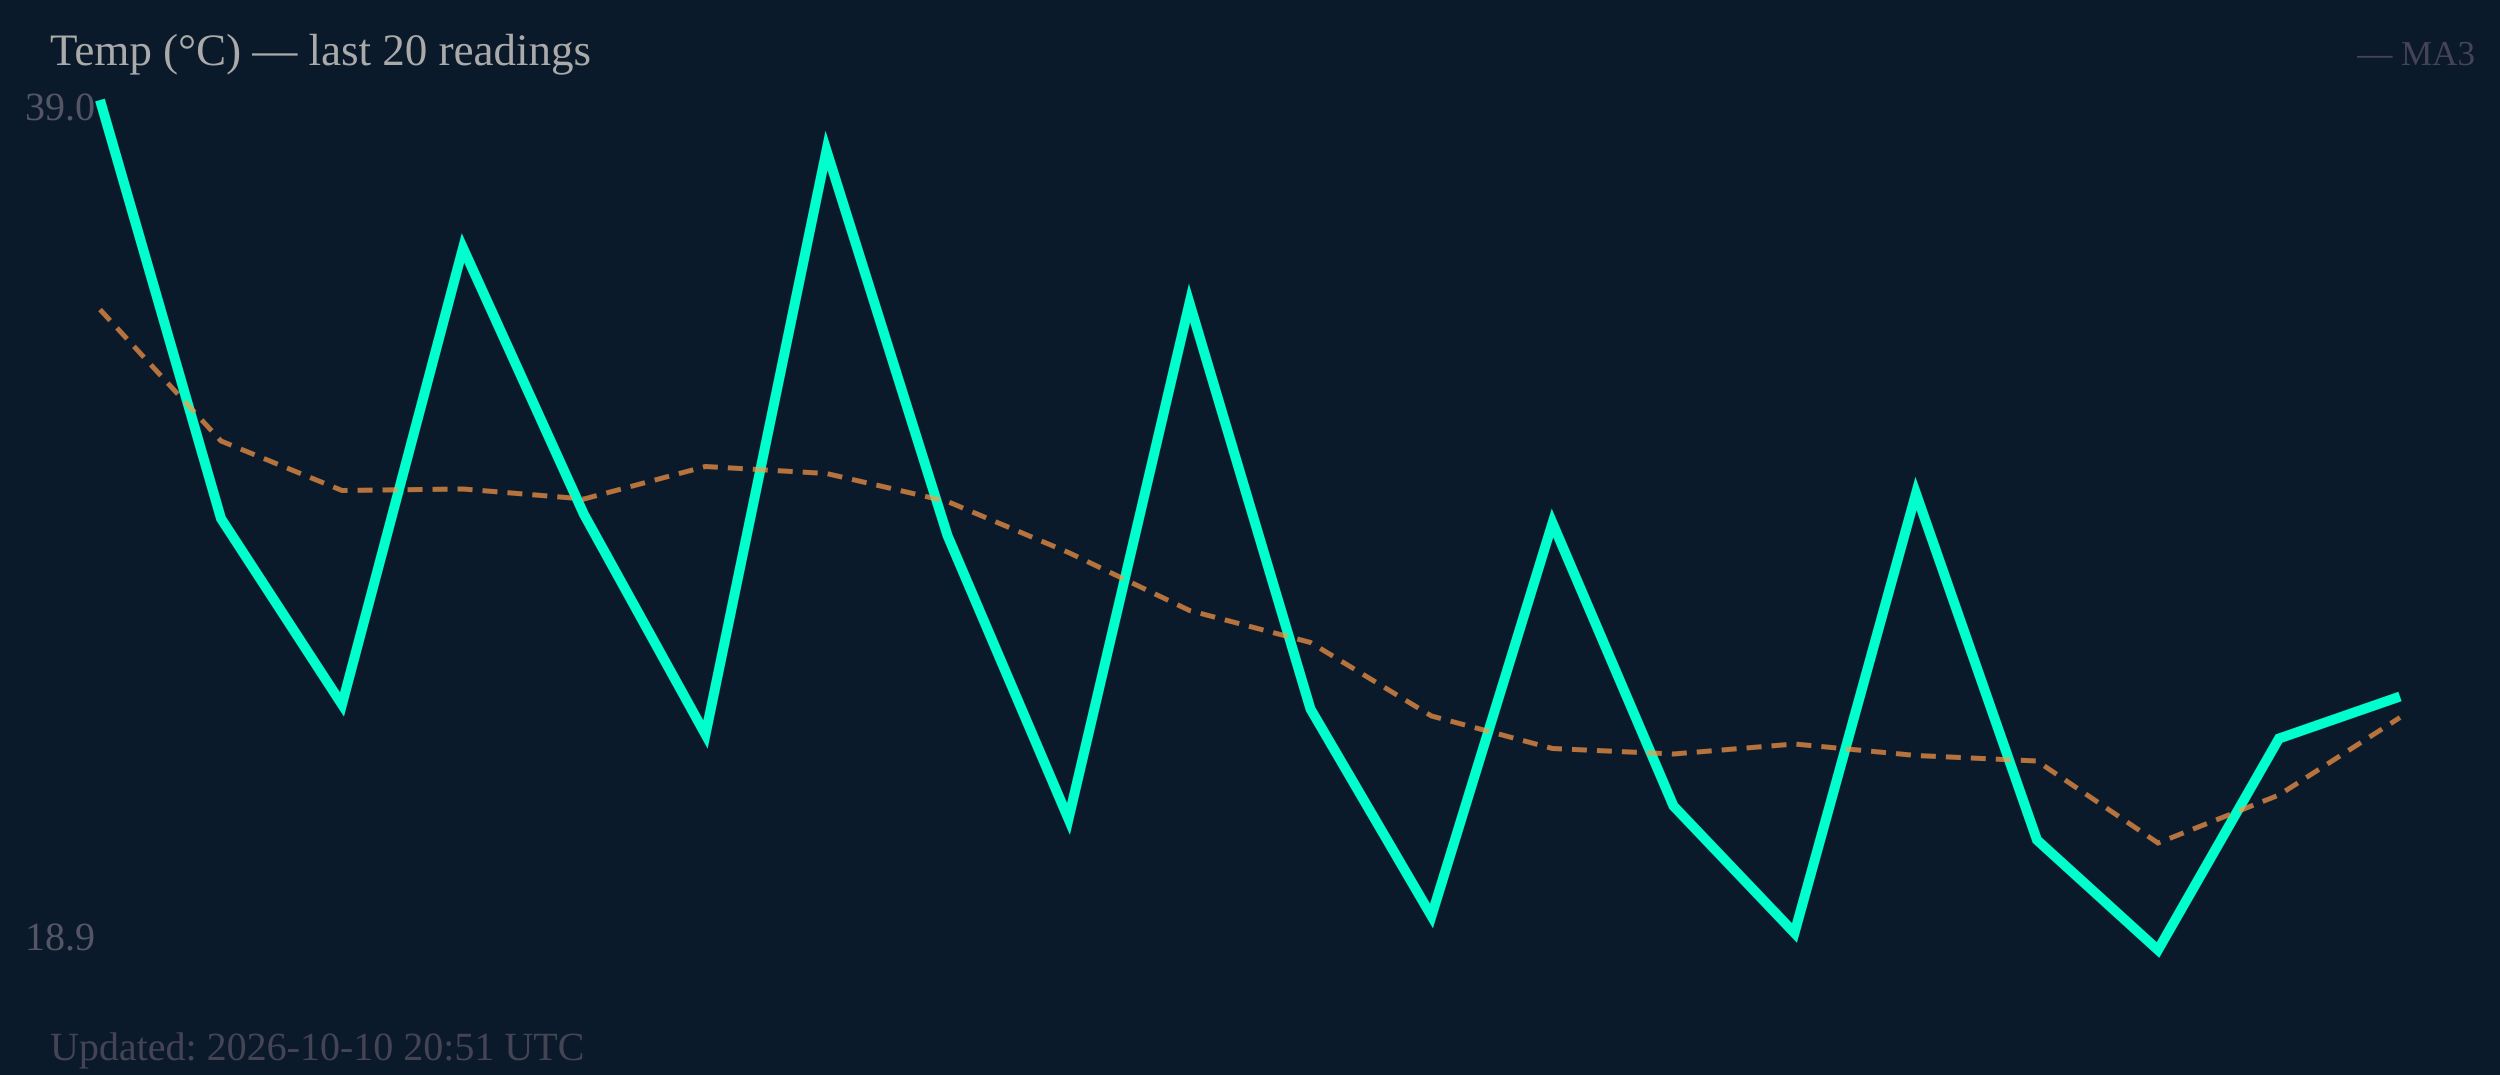
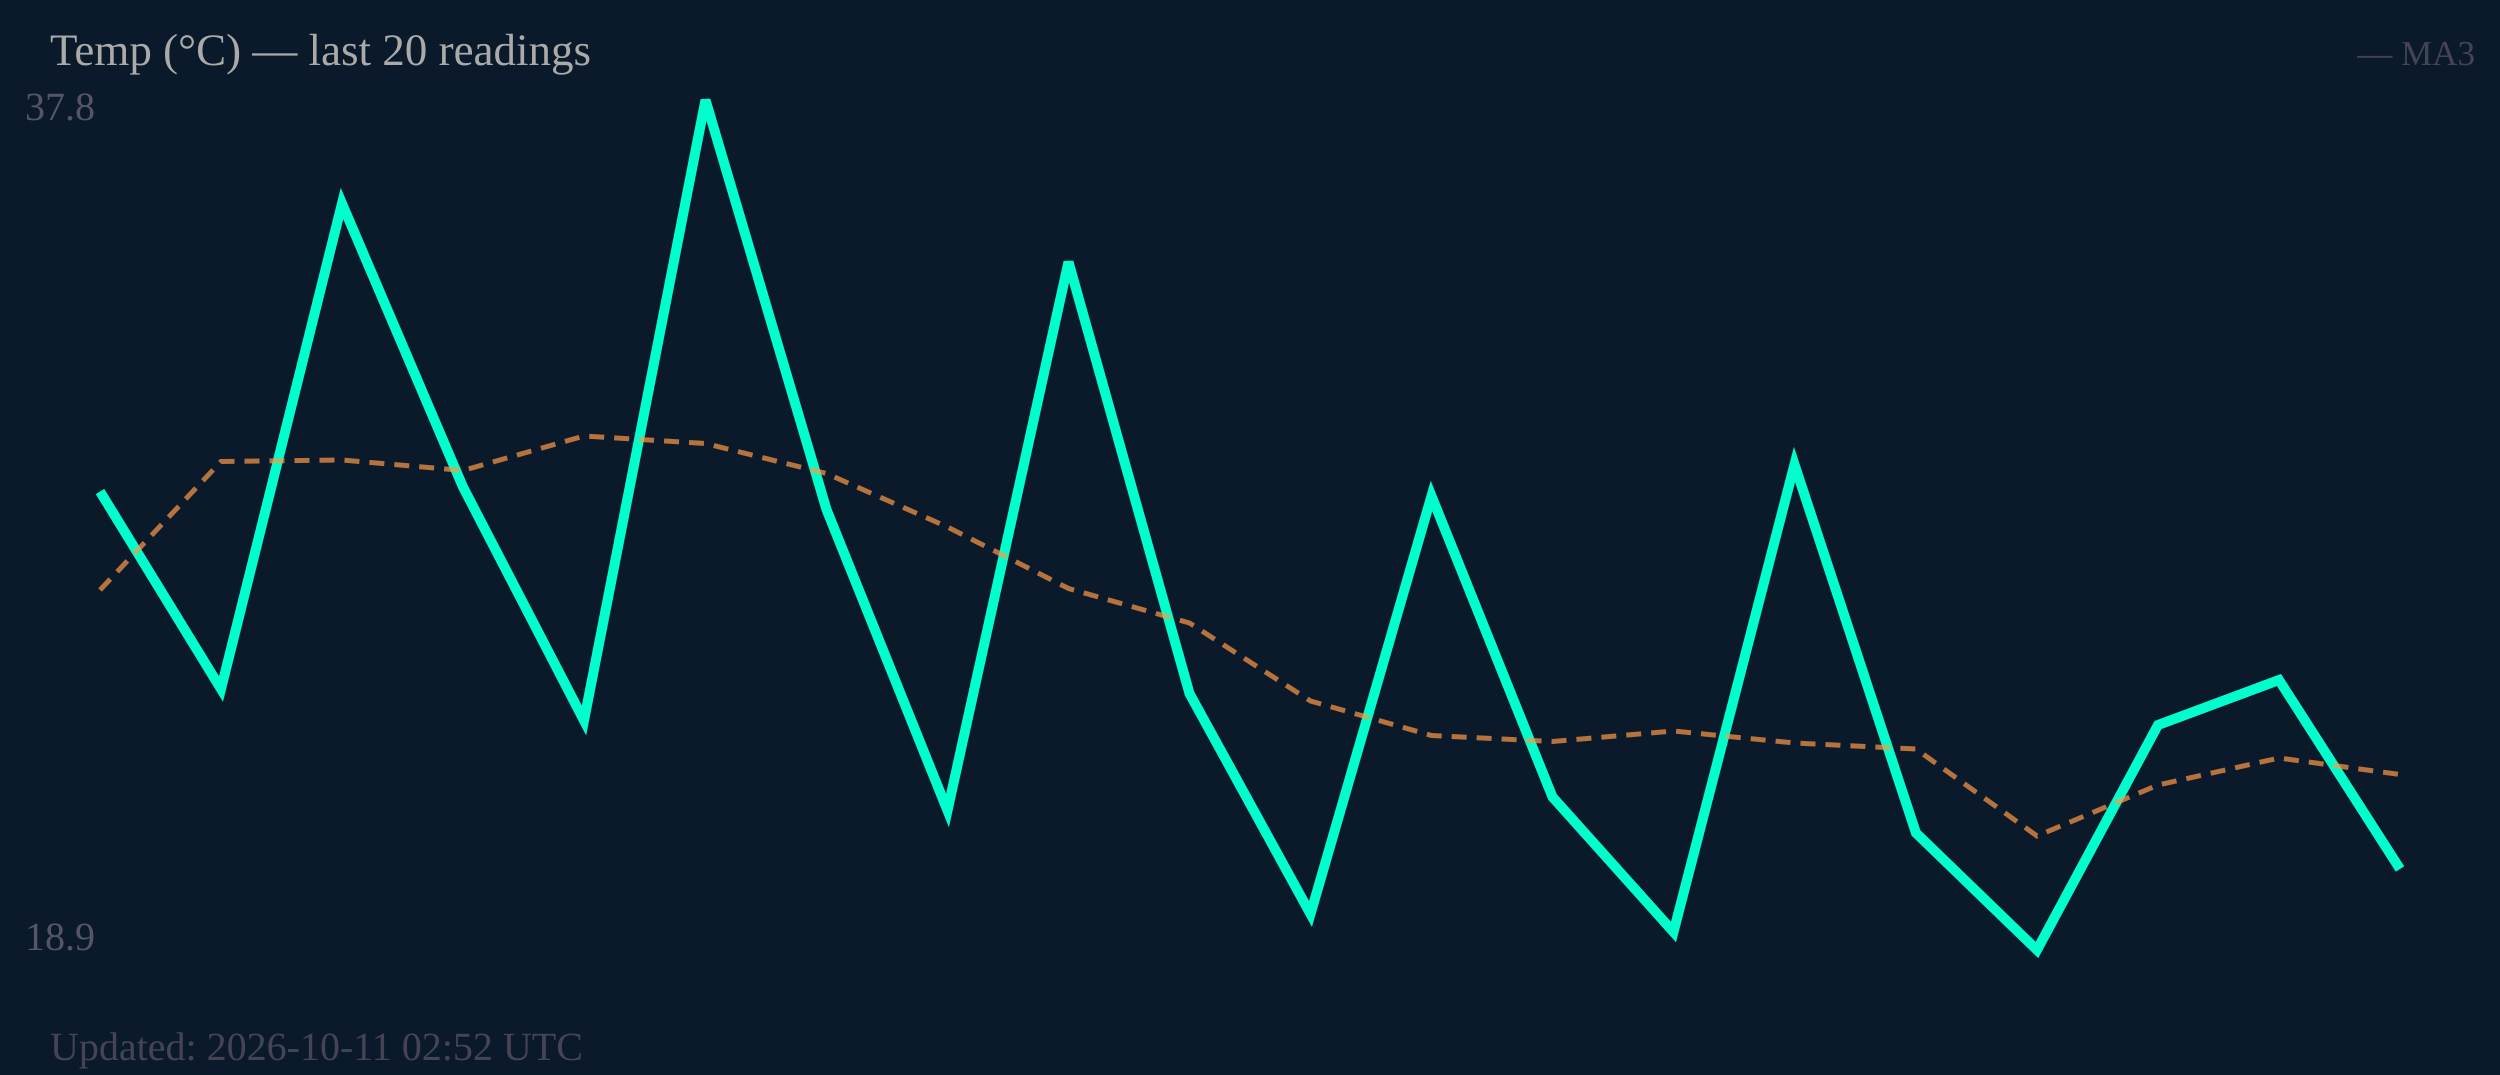
<svg xmlns="http://www.w3.org/2000/svg" width="500" height="215" viewBox="0 0 500 215">
  <rect width="500" height="215" fill="#0b1a2a" />
-   <text x="5" y="24" font-size="8" fill="#556">39.0</text>
+   <text x="5" y="24" font-size="8" fill="#556">37.8</text>
  <text x="5" y="190" font-size="8" fill="#556">18.9</text>
-   <polyline fill="none" stroke="#00ffcc" stroke-width="2" points="20.0,20.0 44.2,103.7 68.4,140.9 92.6,49.6 116.8,102.9 141.1,146.9 165.3,30.1 189.5,107.1 213.7,163.8 237.9,60.6 262.1,141.8 286.3,183.2 310.5,104.6 334.7,161.2 358.9,186.6 383.2,98.7 407.4,168.0 431.6,190.0 455.8,147.7 480.0,139.3" />
-   <polyline fill="none" stroke="#ff9944" stroke-width="1" stroke-dasharray="3,2" opacity="0.7" points="20.0,61.9 44.2,88.2 68.4,98.1 92.6,97.8 116.8,99.8 141.1,93.3 165.3,94.7 189.5,100.3 213.7,110.5 237.9,122.1 262.1,128.5 286.3,143.2 310.5,149.7 334.7,150.8 358.9,148.8 383.2,151.1 407.4,152.2 431.6,168.6 455.8,159.0 480.0,143.5" />
+   <polyline fill="none" stroke="#00ffcc" stroke-width="2" points="20.0,98.3 44.2,137.8 68.4,40.7 92.6,97.4 116.8,144.1 141.1,20.0 165.3,101.9 189.5,162.1 213.7,52.4 237.9,138.7 262.1,182.8 286.3,99.2 310.5,159.4 334.7,186.4 358.9,92.9 383.2,166.6 407.4,190.0 431.6,145.0 455.8,136.0 480.0,173.8" />
+   <polyline fill="none" stroke="#ff9944" stroke-width="1" stroke-dasharray="3,2" opacity="0.7" points="20.0,118.0 44.2,92.3 68.4,92.0 92.6,94.1 116.8,87.2 141.1,88.7 165.3,94.7 189.5,105.4 213.7,117.7 237.9,124.6 262.1,140.2 286.3,147.1 310.5,148.3 334.7,146.2 358.9,148.6 383.2,149.8 407.4,167.2 431.6,157.0 455.8,151.6 480.0,154.9" />
  <text x="10" y="13" font-size="9" fill="#aaa">Temp (°C) — last 20 readings</text>
  <text x="495" y="13" font-size="7" fill="#445" text-anchor="end">— MA3</text>
-   <text x="10" y="212" font-size="8" fill="#445">Updated: 2026-10-10 20:51 UTC</text>
+   <text x="10" y="212" font-size="8" fill="#445">Updated: 2026-10-11 02:52 UTC</text>
</svg>
